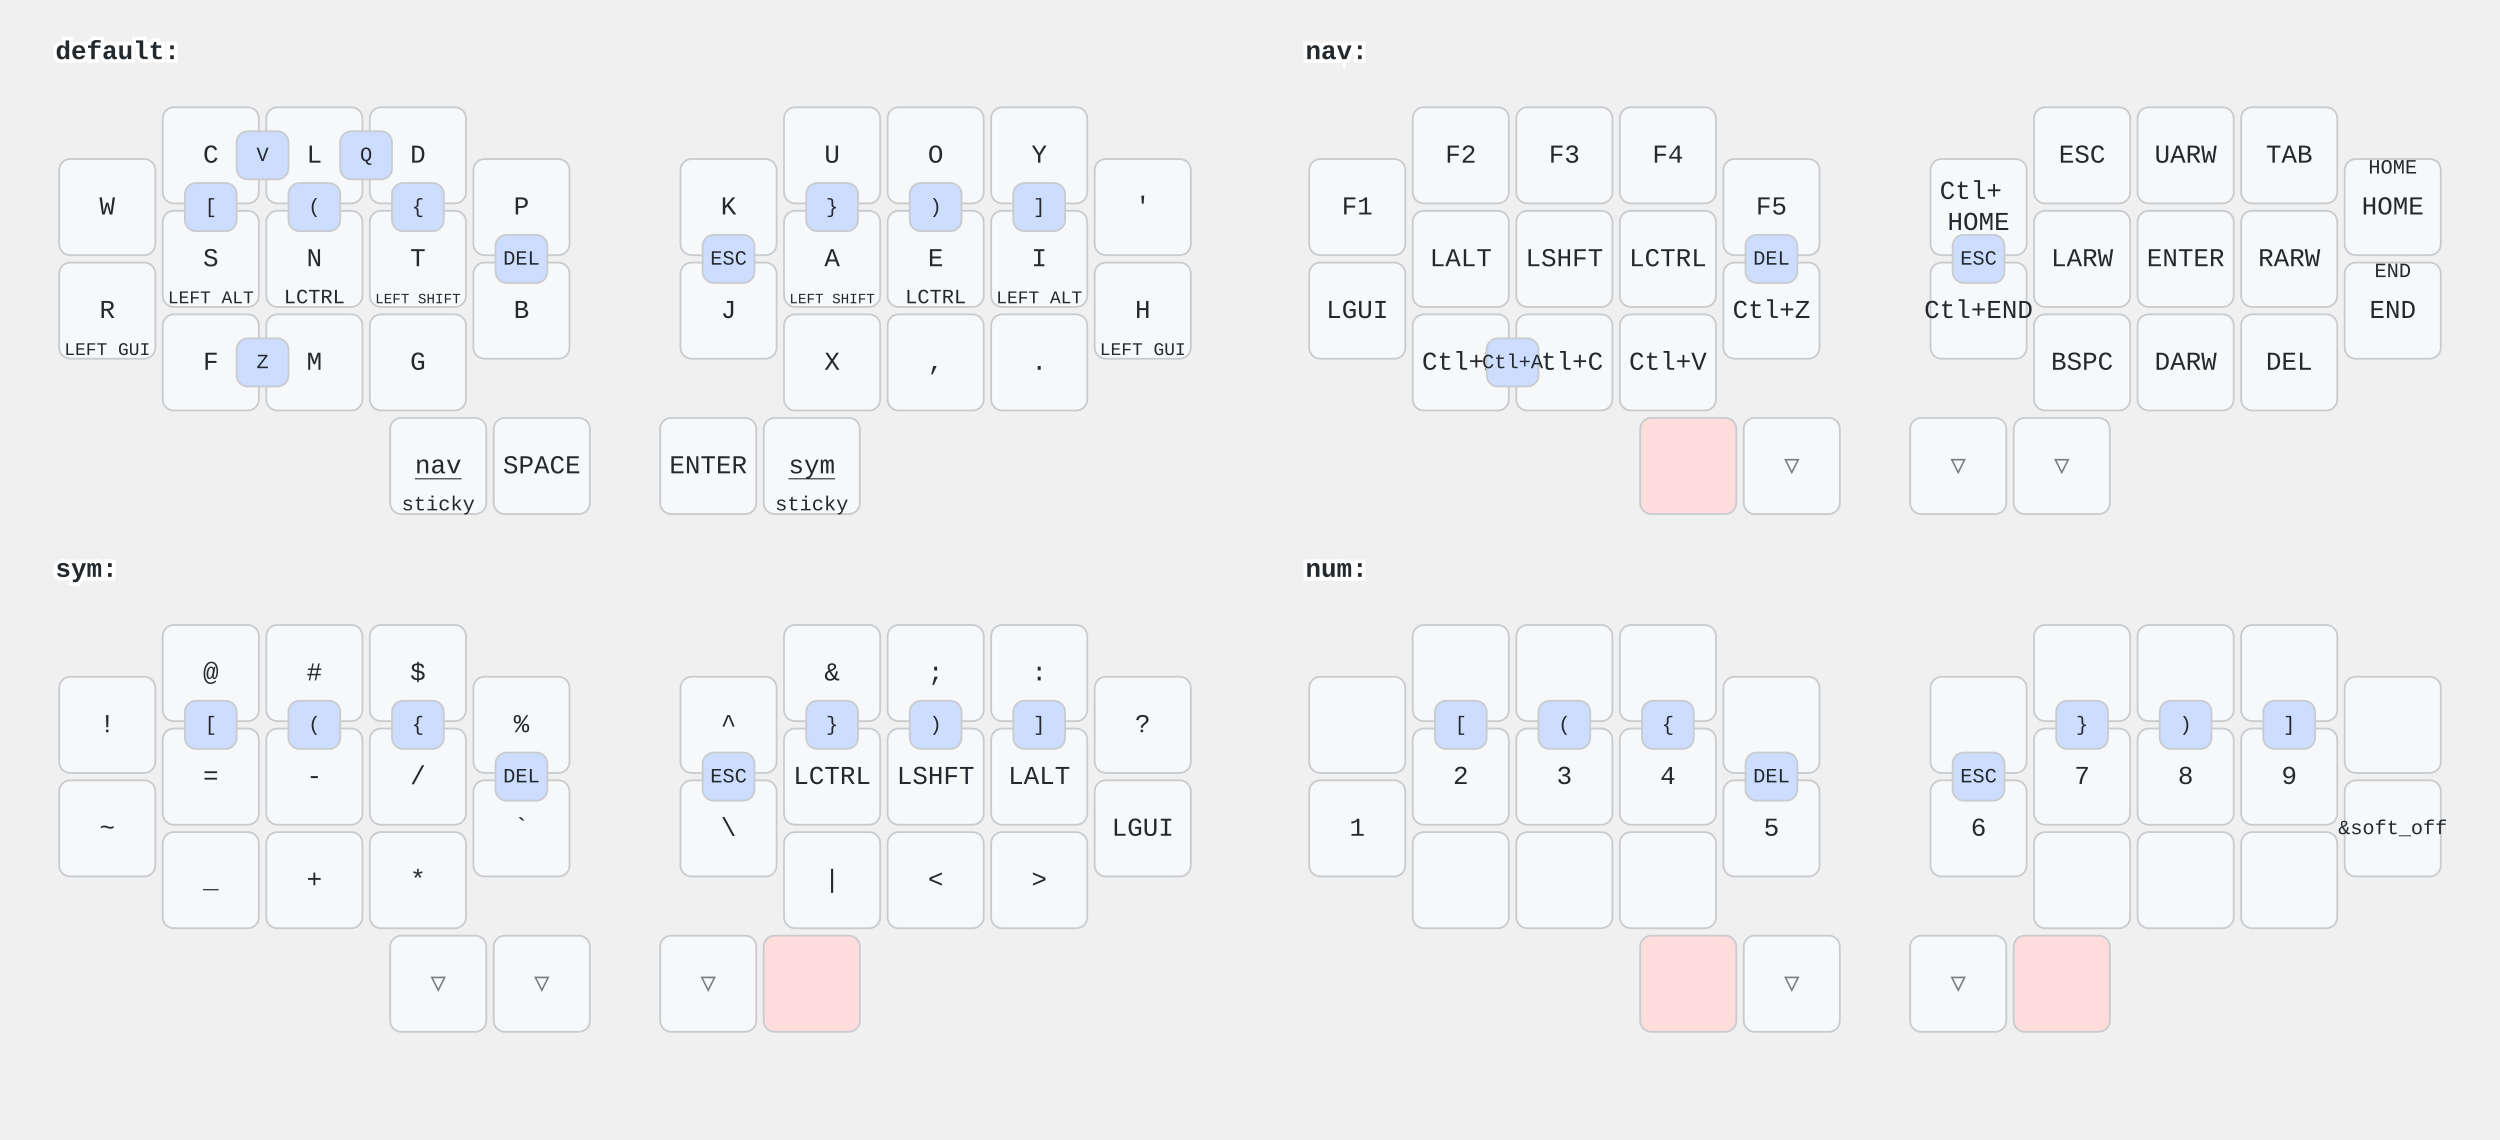
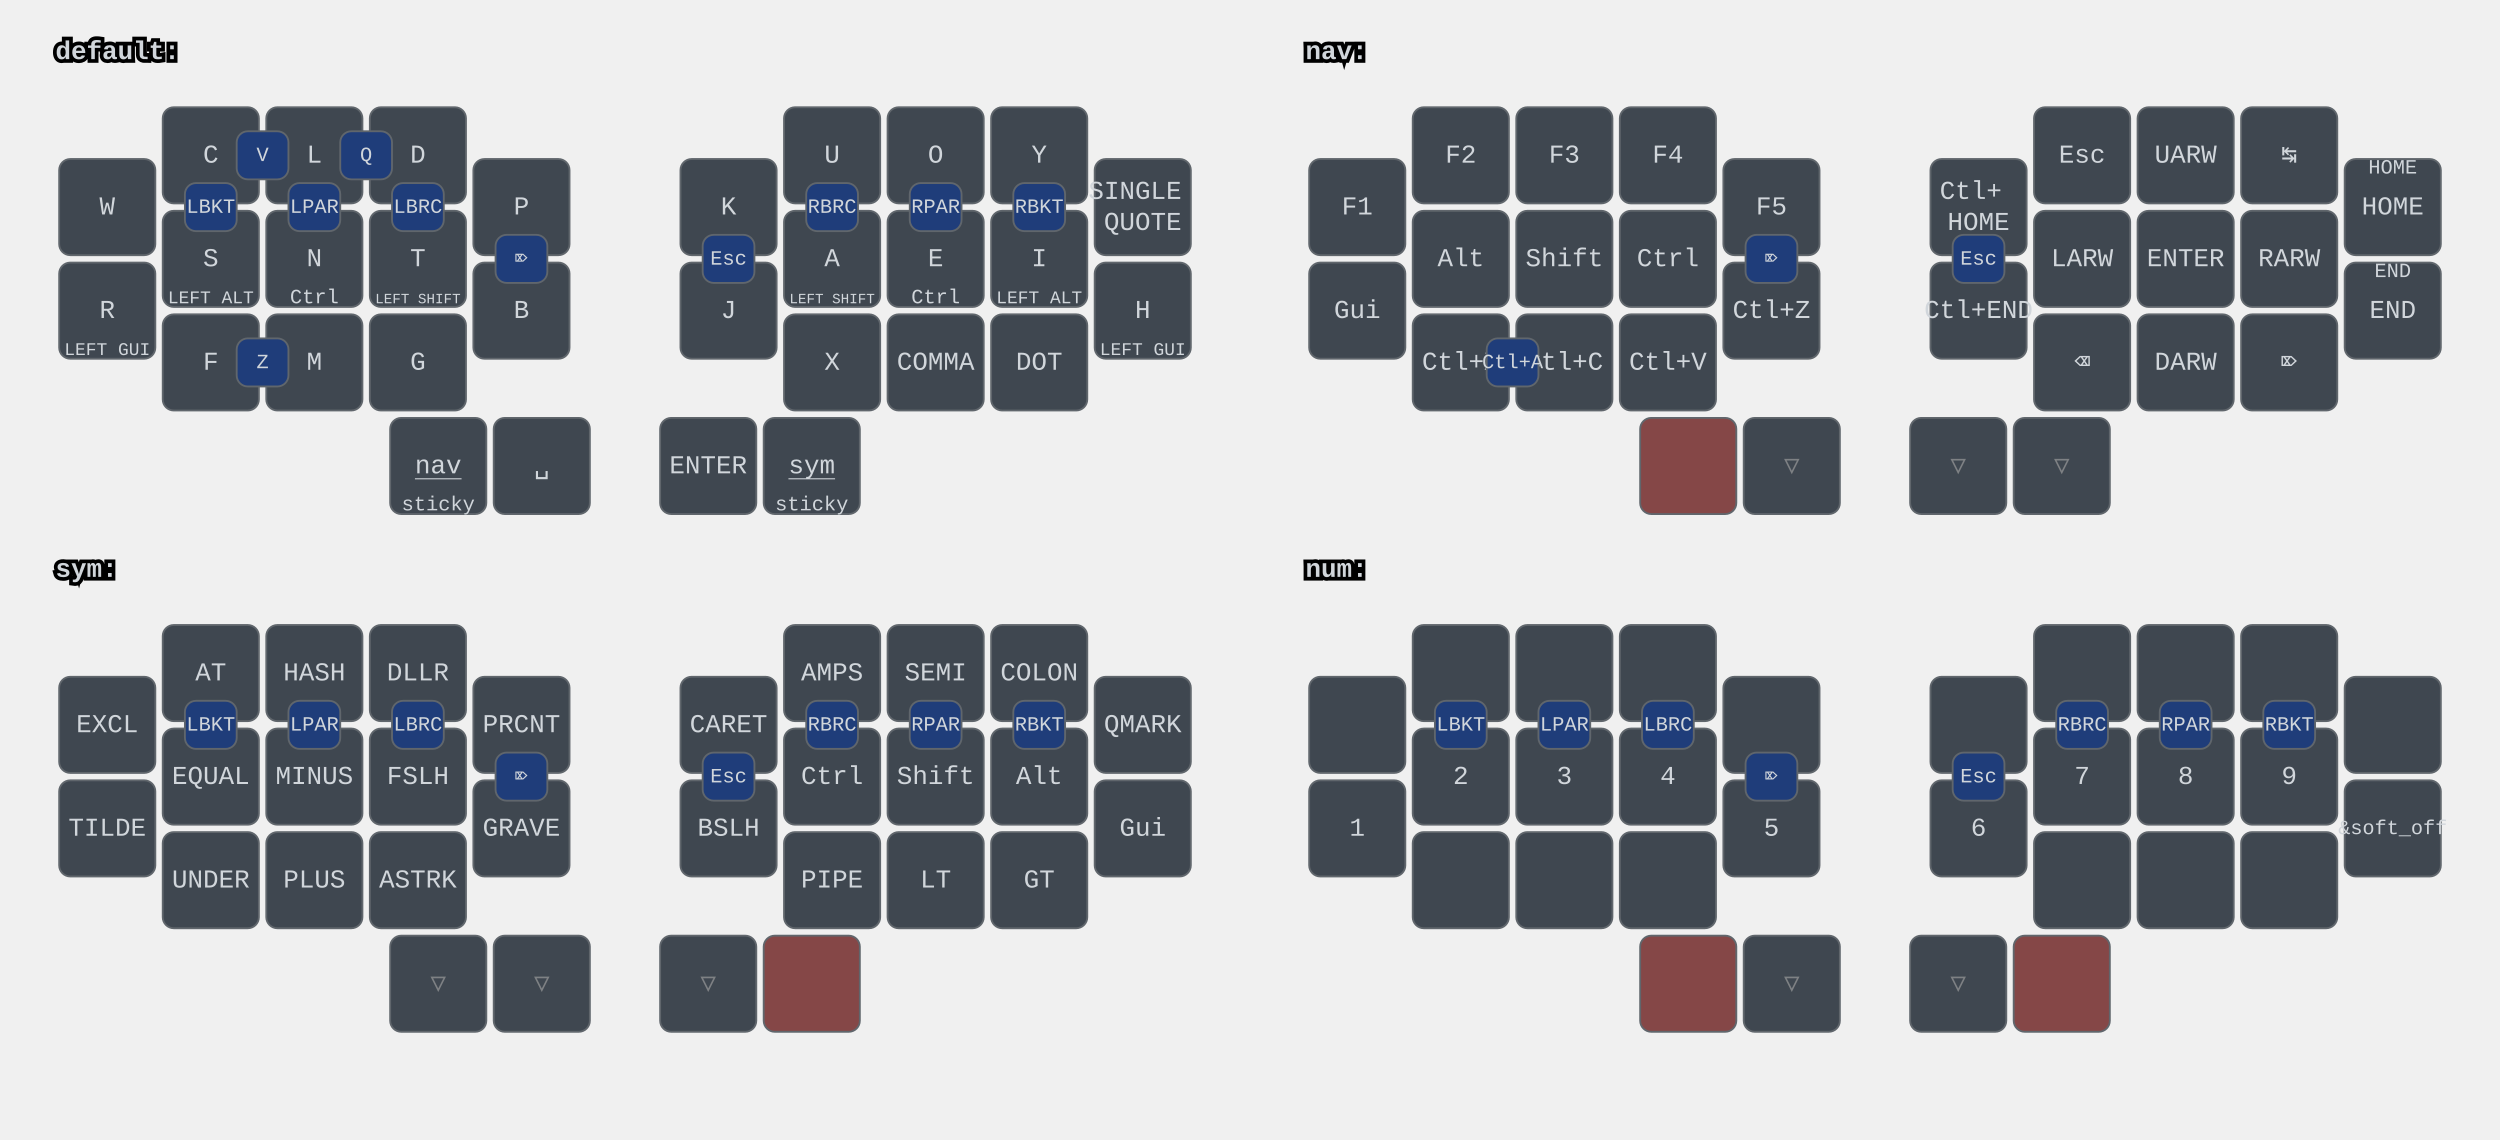
<svg xmlns="http://www.w3.org/2000/svg" width="1352" height="616" viewBox="0 0 1352 616" class="keymap">
  <style>/* inherit to force styles through use tags */
svg path {
    fill: inherit;
}

/* font and background color specifications */
svg.keymap {
    font-family: SFMono-Regular,Consolas,Liberation Mono,Menlo,monospace;
    font-size: 14px;
    font-kerning: normal;
    text-rendering: optimizeLegibility;
    fill: #24292e;
}

/* default key styling */
rect.key {
    fill: #f6f8fa;
}

rect.key, rect.combo {
    stroke: #c9cccf;
    stroke-width: 1;
}

/* default key side styling, only used is draw_key_sides is set */
rect.side {
    filter: brightness(90%);
}

/* color accent for combo boxes */
rect.combo, rect.combo-separate {
    fill: #cdf;
}

/* color accent for held keys */
rect.held, rect.combo.held {
    fill: #fdd;
}

/* color accent for ghost (optional) keys */
rect.ghost, rect.combo.ghost {
    stroke-dasharray: 4, 4;
    stroke-width: 2;
}

text {
    text-anchor: middle;
    dominant-baseline: middle;
}

/* styling for layer labels */
text.label {
    font-weight: bold;
    text-anchor: start;
    stroke: white;
    stroke-width: 4;
    paint-order: stroke;
}

/* styling for optional footer */
text.footer {
    text-anchor: end;
    dominant-baseline: auto;
    stroke: white;
    stroke-width: 4;
    paint-order: stroke;
}

/* styling for combo tap, and key non-tap label text */
text.combo, text.hold, text.shifted, text.left, text.right {
    font-size: 11px;
}

text.hold {
    text-anchor: middle;
    dominant-baseline: auto;
}

text.shifted {
    text-anchor: middle;
    dominant-baseline: hanging;
}

text.left {
    text-anchor: start;
}

text.right {
    text-anchor: end;
}

text.layer-activator {
    text-decoration: underline;
}

/* styling for hold/shifted label text in combo box */
text.combo.hold, text.combo.shifted, text.combo.left, text.combo.right {
    font-size: 8px;
}

/* lighter symbol for transparent keys */
text.trans {
    fill: #7b7e81;
}

/* styling for combo dendrons */
path.combo {
    stroke-width: 1;
    stroke: gray;
    fill: none;
}

/* Start Tabler Icons Cleanup */
/* cannot use height/width with glyphs */
.icon-tabler &gt; path {
    fill: inherit;
    stroke: inherit;
    stroke-width: 2;
}
/* hide tabler's default box */
.icon-tabler &gt; path[stroke="none"][fill="none"] {
    visibility: hidden;
}
/* End Tabler Icons Cleanup */
+ 
+ svg.keymap { fill: #d1d6db; }
+ rect.key { fill: #3f4750; }
+ rect.key, rect.combo { stroke: #60666c; }
+ rect.combo, rect.combo-separate { fill: #1f3d7a; }
+ rect.held, rect.combo.held { fill: #854747; }
+ text.label, text.footer { stroke: black; }
+ text.trans { fill: #7e8184; }
+ path.combo { stroke: #7f7f7f; }
</style>
  <g transform="translate(30, 0)" class="layer-default">
    <text x="0" y="28" class="label" id="default">default:</text>
    <g transform="translate(0, 56)">
      <g transform="translate(28, 56)" class="key keypos-0">
        <rect rx="6" ry="6" x="-26" y="-26" width="52" height="52" class="key" />
        <text x="0" y="0" class="key tap">W</text>
      </g>
      <g transform="translate(84, 28)" class="key keypos-1">
        <rect rx="6" ry="6" x="-26" y="-26" width="52" height="52" class="key" />
        <text x="0" y="0" class="key tap">C</text>
      </g>
      <g transform="translate(140, 28)" class="key keypos-2">
        <rect rx="6" ry="6" x="-26" y="-26" width="52" height="52" class="key" />
        <text x="0" y="0" class="key tap">L</text>
      </g>
      <g transform="translate(196, 28)" class="key keypos-3">
        <rect rx="6" ry="6" x="-26" y="-26" width="52" height="52" class="key" />
        <text x="0" y="0" class="key tap">D</text>
      </g>
      <g transform="translate(252, 56)" class="key keypos-4">
        <rect rx="6" ry="6" x="-26" y="-26" width="52" height="52" class="key" />
        <text x="0" y="0" class="key tap">P</text>
      </g>
      <g transform="translate(364, 56)" class="key keypos-5">
        <rect rx="6" ry="6" x="-26" y="-26" width="52" height="52" class="key" />
        <text x="0" y="0" class="key tap">K</text>
      </g>
      <g transform="translate(420, 28)" class="key keypos-6">
        <rect rx="6" ry="6" x="-26" y="-26" width="52" height="52" class="key" />
        <text x="0" y="0" class="key tap">U</text>
      </g>
      <g transform="translate(476, 28)" class="key keypos-7">
        <rect rx="6" ry="6" x="-26" y="-26" width="52" height="52" class="key" />
        <text x="0" y="0" class="key tap">O</text>
      </g>
      <g transform="translate(532, 28)" class="key keypos-8">
        <rect rx="6" ry="6" x="-26" y="-26" width="52" height="52" class="key" />
        <text x="0" y="0" class="key tap">Y</text>
      </g>
      <g transform="translate(588, 56)" class="key keypos-9">
        <rect rx="6" ry="6" x="-26" y="-26" width="52" height="52" class="key" />
-         <text x="0" y="0" class="key tap">'</text>
+         <text x="0" y="0" class="key tap">
+           <tspan x="0" dy="-0.6em">SINGLE</tspan>
+           <tspan x="0" dy="1.2em">QUOTE</tspan>
+         </text>
      </g>
      <g transform="translate(28, 112)" class="key keypos-10">
        <rect rx="6" ry="6" x="-26" y="-26" width="52" height="52" class="key" />
        <text x="0" y="0" class="key tap">R</text>
        <text x="0" y="24" class="key hold">
          <tspan style="font-size: 88%">LEFT GUI</tspan>
        </text>
      </g>
      <g transform="translate(84, 84)" class="key keypos-11">
        <rect rx="6" ry="6" x="-26" y="-26" width="52" height="52" class="key" />
        <text x="0" y="0" class="key tap">S</text>
        <text x="0" y="24" class="key hold">
          <tspan style="font-size: 88%">LEFT ALT</tspan>
        </text>
      </g>
      <g transform="translate(140, 84)" class="key keypos-12">
        <rect rx="6" ry="6" x="-26" y="-26" width="52" height="52" class="key" />
        <text x="0" y="0" class="key tap">N</text>
-         <text x="0" y="24" class="key hold">LCTRL</text>
+         <text x="0" y="24" class="key hold">Ctrl</text>
      </g>
      <g transform="translate(196, 84)" class="key keypos-13">
        <rect rx="6" ry="6" x="-26" y="-26" width="52" height="52" class="key" />
        <text x="0" y="0" class="key tap">T</text>
        <text x="0" y="24" class="key hold">
          <tspan style="font-size: 70%">LEFT SHIFT</tspan>
        </text>
      </g>
      <g transform="translate(252, 112)" class="key keypos-14">
        <rect rx="6" ry="6" x="-26" y="-26" width="52" height="52" class="key" />
        <text x="0" y="0" class="key tap">B</text>
      </g>
      <g transform="translate(364, 112)" class="key keypos-15">
        <rect rx="6" ry="6" x="-26" y="-26" width="52" height="52" class="key" />
        <text x="0" y="0" class="key tap">J</text>
      </g>
      <g transform="translate(420, 84)" class="key keypos-16">
        <rect rx="6" ry="6" x="-26" y="-26" width="52" height="52" class="key" />
        <text x="0" y="0" class="key tap">A</text>
        <text x="0" y="24" class="key hold">
          <tspan style="font-size: 70%">LEFT SHIFT</tspan>
        </text>
      </g>
      <g transform="translate(476, 84)" class="key keypos-17">
        <rect rx="6" ry="6" x="-26" y="-26" width="52" height="52" class="key" />
        <text x="0" y="0" class="key tap">E</text>
-         <text x="0" y="24" class="key hold">LCTRL</text>
+         <text x="0" y="24" class="key hold">Ctrl</text>
      </g>
      <g transform="translate(532, 84)" class="key keypos-18">
        <rect rx="6" ry="6" x="-26" y="-26" width="52" height="52" class="key" />
        <text x="0" y="0" class="key tap">I</text>
        <text x="0" y="24" class="key hold">
          <tspan style="font-size: 88%">LEFT ALT</tspan>
        </text>
      </g>
      <g transform="translate(588, 112)" class="key keypos-19">
        <rect rx="6" ry="6" x="-26" y="-26" width="52" height="52" class="key" />
        <text x="0" y="0" class="key tap">H</text>
        <text x="0" y="24" class="key hold">
          <tspan style="font-size: 88%">LEFT GUI</tspan>
        </text>
      </g>
      <g transform="translate(84, 140)" class="key keypos-20">
        <rect rx="6" ry="6" x="-26" y="-26" width="52" height="52" class="key" />
        <text x="0" y="0" class="key tap">F</text>
      </g>
      <g transform="translate(140, 140)" class="key keypos-21">
        <rect rx="6" ry="6" x="-26" y="-26" width="52" height="52" class="key" />
        <text x="0" y="0" class="key tap">M</text>
      </g>
      <g transform="translate(196, 140)" class="key keypos-22">
        <rect rx="6" ry="6" x="-26" y="-26" width="52" height="52" class="key" />
        <text x="0" y="0" class="key tap">G</text>
      </g>
      <g transform="translate(420, 140)" class="key keypos-23">
        <rect rx="6" ry="6" x="-26" y="-26" width="52" height="52" class="key" />
        <text x="0" y="0" class="key tap">X</text>
      </g>
      <g transform="translate(476, 140)" class="key keypos-24">
        <rect rx="6" ry="6" x="-26" y="-26" width="52" height="52" class="key" />
-         <text x="0" y="0" class="key tap">,</text>
+         <text x="0" y="0" class="key tap">COMMA</text>
      </g>
      <g transform="translate(532, 140)" class="key keypos-25">
        <rect rx="6" ry="6" x="-26" y="-26" width="52" height="52" class="key" />
-         <text x="0" y="0" class="key tap">.</text>
+         <text x="0" y="0" class="key tap">DOT</text>
      </g>
      <g transform="translate(207, 196)" class="key keypos-26">
        <rect rx="6" ry="6" x="-26" y="-26" width="52" height="52" class="key" />
        <a href="#nav">
          <text x="0" y="0" class="key tap layer-activator">nav</text>
        </a>
        <text x="0" y="24" class="key hold">sticky</text>
      </g>
      <g transform="translate(263, 196)" class="key keypos-27">
        <rect rx="6" ry="6" x="-26" y="-26" width="52" height="52" class="key" />
-         <text x="0" y="0" class="key tap">SPACE</text>
+         <text x="0" y="0" class="key tap">␣</text>
      </g>
      <g transform="translate(353, 196)" class="key keypos-28">
        <rect rx="6" ry="6" x="-26" y="-26" width="52" height="52" class="key" />
        <text x="0" y="0" class="key tap">ENTER</text>
      </g>
      <g transform="translate(409, 196)" class="key keypos-29">
        <rect rx="6" ry="6" x="-26" y="-26" width="52" height="52" class="key" />
        <a href="#sym">
          <text x="0" y="0" class="key tap layer-activator">sym</text>
        </a>
        <text x="0" y="24" class="key hold">sticky</text>
      </g>
      <g class="combo combopos-0">
        <rect rx="6" ry="6" x="98" y="15" width="28" height="26" class="combo" />
        <text x="112" y="28" class="combo tap">V</text>
      </g>
      <g class="combo combopos-1">
        <rect rx="6" ry="6" x="154" y="15" width="28" height="26" class="combo" />
        <text x="168" y="28" class="combo tap">Q</text>
      </g>
      <g class="combo combopos-2">
        <rect rx="6" ry="6" x="98" y="127" width="28" height="26" class="combo" />
        <text x="112" y="140" class="combo tap">Z</text>
      </g>
      <g class="combo combopos-3">
        <rect rx="6" ry="6" x="70" y="43" width="28" height="26" class="combo" />
-         <text x="84" y="56" class="combo tap">[</text>
+         <text x="84" y="56" class="combo tap">LBKT</text>
      </g>
      <g class="combo combopos-4">
        <rect rx="6" ry="6" x="518" y="43" width="28" height="26" class="combo" />
-         <text x="532" y="56" class="combo tap">]</text>
+         <text x="532" y="56" class="combo tap">RBKT</text>
      </g>
      <g class="combo combopos-5">
        <rect rx="6" ry="6" x="126" y="43" width="28" height="26" class="combo" />
-         <text x="140" y="56" class="combo tap">(</text>
+         <text x="140" y="56" class="combo tap">LPAR</text>
      </g>
      <g class="combo combopos-6">
        <rect rx="6" ry="6" x="462" y="43" width="28" height="26" class="combo" />
-         <text x="476" y="56" class="combo tap">)</text>
+         <text x="476" y="56" class="combo tap">RPAR</text>
      </g>
      <g class="combo combopos-7">
        <rect rx="6" ry="6" x="182" y="43" width="28" height="26" class="combo" />
-         <text x="196" y="56" class="combo tap">{</text>
+         <text x="196" y="56" class="combo tap">LBRC</text>
      </g>
      <g class="combo combopos-8">
        <rect rx="6" ry="6" x="406" y="43" width="28" height="26" class="combo" />
-         <text x="420" y="56" class="combo tap">}</text>
+         <text x="420" y="56" class="combo tap">RBRC</text>
      </g>
      <g class="combo combopos-9">
        <rect rx="6" ry="6" x="238" y="71" width="28" height="26" class="combo" />
-         <text x="252" y="84" class="combo tap">DEL</text>
+         <text x="252" y="84" class="combo tap">⌦</text>
      </g>
      <g class="combo combopos-10">
        <rect rx="6" ry="6" x="350" y="71" width="28" height="26" class="combo" />
-         <text x="364" y="84" class="combo tap">ESC</text>
+         <text x="364" y="84" class="combo tap">Esc</text>
      </g>
    </g>
  </g>
  <g transform="translate(706, 0)" class="layer-nav">
    <text x="0" y="28" class="label" id="nav">nav:</text>
    <g transform="translate(0, 56)">
      <g transform="translate(28, 56)" class="key keypos-0">
        <rect rx="6" ry="6" x="-26" y="-26" width="52" height="52" class="key" />
        <text x="0" y="0" class="key tap">F1</text>
      </g>
      <g transform="translate(84, 28)" class="key keypos-1">
        <rect rx="6" ry="6" x="-26" y="-26" width="52" height="52" class="key" />
        <text x="0" y="0" class="key tap">F2</text>
      </g>
      <g transform="translate(140, 28)" class="key keypos-2">
        <rect rx="6" ry="6" x="-26" y="-26" width="52" height="52" class="key" />
        <text x="0" y="0" class="key tap">F3</text>
      </g>
      <g transform="translate(196, 28)" class="key keypos-3">
        <rect rx="6" ry="6" x="-26" y="-26" width="52" height="52" class="key" />
        <text x="0" y="0" class="key tap">F4</text>
      </g>
      <g transform="translate(252, 56)" class="key keypos-4">
        <rect rx="6" ry="6" x="-26" y="-26" width="52" height="52" class="key" />
        <text x="0" y="0" class="key tap">F5</text>
      </g>
      <g transform="translate(364, 56)" class="key keypos-5">
        <rect rx="6" ry="6" x="-26" y="-26" width="52" height="52" class="key" />
        <text x="0" y="0" class="key tap">
          <tspan x="0" dy="-0.6em">Ctl+</tspan>
          <tspan x="0" dy="1.2em">HOME</tspan>
        </text>
      </g>
      <g transform="translate(420, 28)" class="key keypos-6">
        <rect rx="6" ry="6" x="-26" y="-26" width="52" height="52" class="key" />
-         <text x="0" y="0" class="key tap">ESC</text>
+         <text x="0" y="0" class="key tap">Esc</text>
      </g>
      <g transform="translate(476, 28)" class="key keypos-7">
        <rect rx="6" ry="6" x="-26" y="-26" width="52" height="52" class="key" />
        <text x="0" y="0" class="key tap">UARW</text>
      </g>
      <g transform="translate(532, 28)" class="key keypos-8">
        <rect rx="6" ry="6" x="-26" y="-26" width="52" height="52" class="key" />
-         <text x="0" y="0" class="key tap">TAB</text>
+         <text x="0" y="0" class="key tap">↹</text>
      </g>
      <g transform="translate(588, 56)" class="key keypos-9">
        <rect rx="6" ry="6" x="-26" y="-26" width="52" height="52" class="key" />
        <text x="0" y="0" class="key tap">HOME</text>
        <text x="0" y="-24" class="key shifted">HOME</text>
      </g>
      <g transform="translate(28, 112)" class="key keypos-10">
        <rect rx="6" ry="6" x="-26" y="-26" width="52" height="52" class="key" />
-         <text x="0" y="0" class="key tap">LGUI</text>
+         <text x="0" y="0" class="key tap">Gui</text>
      </g>
      <g transform="translate(84, 84)" class="key keypos-11">
        <rect rx="6" ry="6" x="-26" y="-26" width="52" height="52" class="key" />
-         <text x="0" y="0" class="key tap">LALT</text>
+         <text x="0" y="0" class="key tap">Alt</text>
      </g>
      <g transform="translate(140, 84)" class="key keypos-12">
        <rect rx="6" ry="6" x="-26" y="-26" width="52" height="52" class="key" />
-         <text x="0" y="0" class="key tap">LSHFT</text>
+         <text x="0" y="0" class="key tap">Shift</text>
      </g>
      <g transform="translate(196, 84)" class="key keypos-13">
        <rect rx="6" ry="6" x="-26" y="-26" width="52" height="52" class="key" />
-         <text x="0" y="0" class="key tap">LCTRL</text>
+         <text x="0" y="0" class="key tap">Ctrl</text>
      </g>
      <g transform="translate(252, 112)" class="key keypos-14">
        <rect rx="6" ry="6" x="-26" y="-26" width="52" height="52" class="key" />
        <text x="0" y="0" class="key tap">Ctl+Z</text>
      </g>
      <g transform="translate(364, 112)" class="key keypos-15">
        <rect rx="6" ry="6" x="-26" y="-26" width="52" height="52" class="key" />
        <text x="0" y="0" class="key tap">Ctl+END</text>
      </g>
      <g transform="translate(420, 84)" class="key keypos-16">
        <rect rx="6" ry="6" x="-26" y="-26" width="52" height="52" class="key" />
        <text x="0" y="0" class="key tap">LARW</text>
      </g>
      <g transform="translate(476, 84)" class="key keypos-17">
        <rect rx="6" ry="6" x="-26" y="-26" width="52" height="52" class="key" />
        <text x="0" y="0" class="key tap">ENTER</text>
      </g>
      <g transform="translate(532, 84)" class="key keypos-18">
        <rect rx="6" ry="6" x="-26" y="-26" width="52" height="52" class="key" />
        <text x="0" y="0" class="key tap">RARW</text>
      </g>
      <g transform="translate(588, 112)" class="key keypos-19">
        <rect rx="6" ry="6" x="-26" y="-26" width="52" height="52" class="key" />
        <text x="0" y="0" class="key tap">END</text>
        <text x="0" y="-24" class="key shifted">END</text>
      </g>
      <g transform="translate(84, 140)" class="key keypos-20">
        <rect rx="6" ry="6" x="-26" y="-26" width="52" height="52" class="key" />
        <text x="0" y="0" class="key tap">Ctl+X</text>
      </g>
      <g transform="translate(140, 140)" class="key keypos-21">
        <rect rx="6" ry="6" x="-26" y="-26" width="52" height="52" class="key" />
        <text x="0" y="0" class="key tap">Ctl+C</text>
      </g>
      <g transform="translate(196, 140)" class="key keypos-22">
        <rect rx="6" ry="6" x="-26" y="-26" width="52" height="52" class="key" />
        <text x="0" y="0" class="key tap">Ctl+V</text>
      </g>
      <g transform="translate(420, 140)" class="key keypos-23">
        <rect rx="6" ry="6" x="-26" y="-26" width="52" height="52" class="key" />
-         <text x="0" y="0" class="key tap">BSPC</text>
+         <text x="0" y="0" class="key tap">⌫</text>
      </g>
      <g transform="translate(476, 140)" class="key keypos-24">
        <rect rx="6" ry="6" x="-26" y="-26" width="52" height="52" class="key" />
        <text x="0" y="0" class="key tap">DARW</text>
      </g>
      <g transform="translate(532, 140)" class="key keypos-25">
        <rect rx="6" ry="6" x="-26" y="-26" width="52" height="52" class="key" />
-         <text x="0" y="0" class="key tap">DEL</text>
+         <text x="0" y="0" class="key tap">⌦</text>
      </g>
      <g transform="translate(207, 196)" class="key held keypos-26">
        <rect rx="6" ry="6" x="-26" y="-26" width="52" height="52" class="key held" />
      </g>
      <g transform="translate(263, 196)" class="key trans keypos-27">
        <rect rx="6" ry="6" x="-26" y="-26" width="52" height="52" class="key trans" />
        <text x="0" y="0" class="key trans tap">▽</text>
      </g>
      <g transform="translate(353, 196)" class="key trans keypos-28">
        <rect rx="6" ry="6" x="-26" y="-26" width="52" height="52" class="key trans" />
        <text x="0" y="0" class="key trans tap">▽</text>
      </g>
      <g transform="translate(409, 196)" class="key trans keypos-29">
        <rect rx="6" ry="6" x="-26" y="-26" width="52" height="52" class="key trans" />
        <text x="0" y="0" class="key trans tap">▽</text>
      </g>
      <g class="combo combopos-0">
        <rect rx="6" ry="6" x="238" y="71" width="28" height="26" class="combo" />
-         <text x="252" y="84" class="combo tap">DEL</text>
+         <text x="252" y="84" class="combo tap">⌦</text>
      </g>
      <g class="combo combopos-1">
        <rect rx="6" ry="6" x="350" y="71" width="28" height="26" class="combo" />
-         <text x="364" y="84" class="combo tap">ESC</text>
+         <text x="364" y="84" class="combo tap">Esc</text>
      </g>
      <g class="combo combopos-2">
        <rect rx="6" ry="6" x="98" y="127" width="28" height="26" class="combo" />
        <text x="112" y="140" class="combo tap">Ctl+A</text>
      </g>
    </g>
  </g>
  <g transform="translate(30, 280)" class="layer-sym">
    <text x="0" y="28" class="label" id="sym">sym:</text>
    <g transform="translate(0, 56)">
      <g transform="translate(28, 56)" class="key keypos-0">
        <rect rx="6" ry="6" x="-26" y="-26" width="52" height="52" class="key" />
-         <text x="0" y="0" class="key tap">!</text>
+         <text x="0" y="0" class="key tap">EXCL</text>
      </g>
      <g transform="translate(84, 28)" class="key keypos-1">
        <rect rx="6" ry="6" x="-26" y="-26" width="52" height="52" class="key" />
-         <text x="0" y="0" class="key tap">@</text>
+         <text x="0" y="0" class="key tap">AT</text>
      </g>
      <g transform="translate(140, 28)" class="key keypos-2">
        <rect rx="6" ry="6" x="-26" y="-26" width="52" height="52" class="key" />
-         <text x="0" y="0" class="key tap">#</text>
+         <text x="0" y="0" class="key tap">HASH</text>
      </g>
      <g transform="translate(196, 28)" class="key keypos-3">
        <rect rx="6" ry="6" x="-26" y="-26" width="52" height="52" class="key" />
-         <text x="0" y="0" class="key tap">$</text>
+         <text x="0" y="0" class="key tap">DLLR</text>
      </g>
      <g transform="translate(252, 56)" class="key keypos-4">
        <rect rx="6" ry="6" x="-26" y="-26" width="52" height="52" class="key" />
-         <text x="0" y="0" class="key tap">%</text>
+         <text x="0" y="0" class="key tap">PRCNT</text>
      </g>
      <g transform="translate(364, 56)" class="key keypos-5">
        <rect rx="6" ry="6" x="-26" y="-26" width="52" height="52" class="key" />
-         <text x="0" y="0" class="key tap">^</text>
+         <text x="0" y="0" class="key tap">CARET</text>
      </g>
      <g transform="translate(420, 28)" class="key keypos-6">
        <rect rx="6" ry="6" x="-26" y="-26" width="52" height="52" class="key" />
-         <text x="0" y="0" class="key tap">&amp;</text>
+         <text x="0" y="0" class="key tap">AMPS</text>
      </g>
      <g transform="translate(476, 28)" class="key keypos-7">
        <rect rx="6" ry="6" x="-26" y="-26" width="52" height="52" class="key" />
-         <text x="0" y="0" class="key tap">;</text>
+         <text x="0" y="0" class="key tap">SEMI</text>
      </g>
      <g transform="translate(532, 28)" class="key keypos-8">
        <rect rx="6" ry="6" x="-26" y="-26" width="52" height="52" class="key" />
-         <text x="0" y="0" class="key tap">:</text>
+         <text x="0" y="0" class="key tap">COLON</text>
      </g>
      <g transform="translate(588, 56)" class="key keypos-9">
        <rect rx="6" ry="6" x="-26" y="-26" width="52" height="52" class="key" />
-         <text x="0" y="0" class="key tap">?</text>
+         <text x="0" y="0" class="key tap">QMARK</text>
      </g>
      <g transform="translate(28, 112)" class="key keypos-10">
        <rect rx="6" ry="6" x="-26" y="-26" width="52" height="52" class="key" />
-         <text x="0" y="0" class="key tap">~</text>
+         <text x="0" y="0" class="key tap">TILDE</text>
      </g>
      <g transform="translate(84, 84)" class="key keypos-11">
        <rect rx="6" ry="6" x="-26" y="-26" width="52" height="52" class="key" />
-         <text x="0" y="0" class="key tap">=</text>
+         <text x="0" y="0" class="key tap">EQUAL</text>
      </g>
      <g transform="translate(140, 84)" class="key keypos-12">
        <rect rx="6" ry="6" x="-26" y="-26" width="52" height="52" class="key" />
-         <text x="0" y="0" class="key tap">-</text>
+         <text x="0" y="0" class="key tap">MINUS</text>
      </g>
      <g transform="translate(196, 84)" class="key keypos-13">
        <rect rx="6" ry="6" x="-26" y="-26" width="52" height="52" class="key" />
-         <text x="0" y="0" class="key tap">/</text>
+         <text x="0" y="0" class="key tap">FSLH</text>
      </g>
      <g transform="translate(252, 112)" class="key keypos-14">
        <rect rx="6" ry="6" x="-26" y="-26" width="52" height="52" class="key" />
-         <text x="0" y="0" class="key tap">`</text>
+         <text x="0" y="0" class="key tap">GRAVE</text>
      </g>
      <g transform="translate(364, 112)" class="key keypos-15">
        <rect rx="6" ry="6" x="-26" y="-26" width="52" height="52" class="key" />
-         <text x="0" y="0" class="key tap">\</text>
+         <text x="0" y="0" class="key tap">BSLH</text>
      </g>
      <g transform="translate(420, 84)" class="key keypos-16">
        <rect rx="6" ry="6" x="-26" y="-26" width="52" height="52" class="key" />
-         <text x="0" y="0" class="key tap">LCTRL</text>
+         <text x="0" y="0" class="key tap">Ctrl</text>
      </g>
      <g transform="translate(476, 84)" class="key keypos-17">
        <rect rx="6" ry="6" x="-26" y="-26" width="52" height="52" class="key" />
-         <text x="0" y="0" class="key tap">LSHFT</text>
+         <text x="0" y="0" class="key tap">Shift</text>
      </g>
      <g transform="translate(532, 84)" class="key keypos-18">
        <rect rx="6" ry="6" x="-26" y="-26" width="52" height="52" class="key" />
-         <text x="0" y="0" class="key tap">LALT</text>
+         <text x="0" y="0" class="key tap">Alt</text>
      </g>
      <g transform="translate(588, 112)" class="key keypos-19">
        <rect rx="6" ry="6" x="-26" y="-26" width="52" height="52" class="key" />
-         <text x="0" y="0" class="key tap">LGUI</text>
+         <text x="0" y="0" class="key tap">Gui</text>
      </g>
      <g transform="translate(84, 140)" class="key keypos-20">
        <rect rx="6" ry="6" x="-26" y="-26" width="52" height="52" class="key" />
-         <text x="0" y="0" class="key tap">_</text>
+         <text x="0" y="0" class="key tap">UNDER</text>
      </g>
      <g transform="translate(140, 140)" class="key keypos-21">
        <rect rx="6" ry="6" x="-26" y="-26" width="52" height="52" class="key" />
-         <text x="0" y="0" class="key tap">+</text>
+         <text x="0" y="0" class="key tap">PLUS</text>
      </g>
      <g transform="translate(196, 140)" class="key keypos-22">
        <rect rx="6" ry="6" x="-26" y="-26" width="52" height="52" class="key" />
-         <text x="0" y="0" class="key tap">*</text>
+         <text x="0" y="0" class="key tap">ASTRK</text>
      </g>
      <g transform="translate(420, 140)" class="key keypos-23">
        <rect rx="6" ry="6" x="-26" y="-26" width="52" height="52" class="key" />
-         <text x="0" y="0" class="key tap">|</text>
+         <text x="0" y="0" class="key tap">PIPE</text>
      </g>
      <g transform="translate(476, 140)" class="key keypos-24">
        <rect rx="6" ry="6" x="-26" y="-26" width="52" height="52" class="key" />
-         <text x="0" y="0" class="key tap">&lt;</text>
+         <text x="0" y="0" class="key tap">LT</text>
      </g>
      <g transform="translate(532, 140)" class="key keypos-25">
        <rect rx="6" ry="6" x="-26" y="-26" width="52" height="52" class="key" />
-         <text x="0" y="0" class="key tap">&gt;</text>
+         <text x="0" y="0" class="key tap">GT</text>
      </g>
      <g transform="translate(207, 196)" class="key trans keypos-26">
        <rect rx="6" ry="6" x="-26" y="-26" width="52" height="52" class="key trans" />
        <text x="0" y="0" class="key trans tap">▽</text>
      </g>
      <g transform="translate(263, 196)" class="key trans keypos-27">
        <rect rx="6" ry="6" x="-26" y="-26" width="52" height="52" class="key trans" />
        <text x="0" y="0" class="key trans tap">▽</text>
      </g>
      <g transform="translate(353, 196)" class="key trans keypos-28">
        <rect rx="6" ry="6" x="-26" y="-26" width="52" height="52" class="key trans" />
        <text x="0" y="0" class="key trans tap">▽</text>
      </g>
      <g transform="translate(409, 196)" class="key held keypos-29">
        <rect rx="6" ry="6" x="-26" y="-26" width="52" height="52" class="key held" />
      </g>
      <g class="combo combopos-0">
        <rect rx="6" ry="6" x="70" y="43" width="28" height="26" class="combo" />
-         <text x="84" y="56" class="combo tap">[</text>
+         <text x="84" y="56" class="combo tap">LBKT</text>
      </g>
      <g class="combo combopos-1">
        <rect rx="6" ry="6" x="518" y="43" width="28" height="26" class="combo" />
-         <text x="532" y="56" class="combo tap">]</text>
+         <text x="532" y="56" class="combo tap">RBKT</text>
      </g>
      <g class="combo combopos-2">
        <rect rx="6" ry="6" x="126" y="43" width="28" height="26" class="combo" />
-         <text x="140" y="56" class="combo tap">(</text>
+         <text x="140" y="56" class="combo tap">LPAR</text>
      </g>
      <g class="combo combopos-3">
        <rect rx="6" ry="6" x="462" y="43" width="28" height="26" class="combo" />
-         <text x="476" y="56" class="combo tap">)</text>
+         <text x="476" y="56" class="combo tap">RPAR</text>
      </g>
      <g class="combo combopos-4">
        <rect rx="6" ry="6" x="182" y="43" width="28" height="26" class="combo" />
-         <text x="196" y="56" class="combo tap">{</text>
+         <text x="196" y="56" class="combo tap">LBRC</text>
      </g>
      <g class="combo combopos-5">
        <rect rx="6" ry="6" x="406" y="43" width="28" height="26" class="combo" />
-         <text x="420" y="56" class="combo tap">}</text>
+         <text x="420" y="56" class="combo tap">RBRC</text>
      </g>
      <g class="combo combopos-6">
        <rect rx="6" ry="6" x="238" y="71" width="28" height="26" class="combo" />
-         <text x="252" y="84" class="combo tap">DEL</text>
+         <text x="252" y="84" class="combo tap">⌦</text>
      </g>
      <g class="combo combopos-7">
        <rect rx="6" ry="6" x="350" y="71" width="28" height="26" class="combo" />
-         <text x="364" y="84" class="combo tap">ESC</text>
+         <text x="364" y="84" class="combo tap">Esc</text>
      </g>
    </g>
  </g>
  <g transform="translate(706, 280)" class="layer-num">
    <text x="0" y="28" class="label" id="num">num:</text>
    <g transform="translate(0, 56)">
      <g transform="translate(28, 56)" class="key keypos-0">
        <rect rx="6" ry="6" x="-26" y="-26" width="52" height="52" class="key" />
      </g>
      <g transform="translate(84, 28)" class="key keypos-1">
        <rect rx="6" ry="6" x="-26" y="-26" width="52" height="52" class="key" />
      </g>
      <g transform="translate(140, 28)" class="key keypos-2">
        <rect rx="6" ry="6" x="-26" y="-26" width="52" height="52" class="key" />
      </g>
      <g transform="translate(196, 28)" class="key keypos-3">
        <rect rx="6" ry="6" x="-26" y="-26" width="52" height="52" class="key" />
      </g>
      <g transform="translate(252, 56)" class="key keypos-4">
        <rect rx="6" ry="6" x="-26" y="-26" width="52" height="52" class="key" />
      </g>
      <g transform="translate(364, 56)" class="key keypos-5">
        <rect rx="6" ry="6" x="-26" y="-26" width="52" height="52" class="key" />
      </g>
      <g transform="translate(420, 28)" class="key keypos-6">
        <rect rx="6" ry="6" x="-26" y="-26" width="52" height="52" class="key" />
      </g>
      <g transform="translate(476, 28)" class="key keypos-7">
        <rect rx="6" ry="6" x="-26" y="-26" width="52" height="52" class="key" />
      </g>
      <g transform="translate(532, 28)" class="key keypos-8">
        <rect rx="6" ry="6" x="-26" y="-26" width="52" height="52" class="key" />
      </g>
      <g transform="translate(588, 56)" class="key keypos-9">
        <rect rx="6" ry="6" x="-26" y="-26" width="52" height="52" class="key" />
      </g>
      <g transform="translate(28, 112)" class="key keypos-10">
        <rect rx="6" ry="6" x="-26" y="-26" width="52" height="52" class="key" />
        <text x="0" y="0" class="key tap">1</text>
      </g>
      <g transform="translate(84, 84)" class="key keypos-11">
        <rect rx="6" ry="6" x="-26" y="-26" width="52" height="52" class="key" />
        <text x="0" y="0" class="key tap">2</text>
      </g>
      <g transform="translate(140, 84)" class="key keypos-12">
        <rect rx="6" ry="6" x="-26" y="-26" width="52" height="52" class="key" />
        <text x="0" y="0" class="key tap">3</text>
      </g>
      <g transform="translate(196, 84)" class="key keypos-13">
        <rect rx="6" ry="6" x="-26" y="-26" width="52" height="52" class="key" />
        <text x="0" y="0" class="key tap">4</text>
      </g>
      <g transform="translate(252, 112)" class="key keypos-14">
        <rect rx="6" ry="6" x="-26" y="-26" width="52" height="52" class="key" />
        <text x="0" y="0" class="key tap">5</text>
      </g>
      <g transform="translate(364, 112)" class="key keypos-15">
        <rect rx="6" ry="6" x="-26" y="-26" width="52" height="52" class="key" />
        <text x="0" y="0" class="key tap">6</text>
      </g>
      <g transform="translate(420, 84)" class="key keypos-16">
        <rect rx="6" ry="6" x="-26" y="-26" width="52" height="52" class="key" />
        <text x="0" y="0" class="key tap">7</text>
      </g>
      <g transform="translate(476, 84)" class="key keypos-17">
        <rect rx="6" ry="6" x="-26" y="-26" width="52" height="52" class="key" />
        <text x="0" y="0" class="key tap">8</text>
      </g>
      <g transform="translate(532, 84)" class="key keypos-18">
        <rect rx="6" ry="6" x="-26" y="-26" width="52" height="52" class="key" />
        <text x="0" y="0" class="key tap">9</text>
      </g>
      <g transform="translate(588, 112)" class="key keypos-19">
        <rect rx="6" ry="6" x="-26" y="-26" width="52" height="52" class="key" />
        <text x="0" y="0" class="key tap">
          <tspan style="font-size: 78%">&amp;soft_off</tspan>
        </text>
      </g>
      <g transform="translate(84, 140)" class="key keypos-20">
        <rect rx="6" ry="6" x="-26" y="-26" width="52" height="52" class="key" />
      </g>
      <g transform="translate(140, 140)" class="key keypos-21">
        <rect rx="6" ry="6" x="-26" y="-26" width="52" height="52" class="key" />
      </g>
      <g transform="translate(196, 140)" class="key keypos-22">
        <rect rx="6" ry="6" x="-26" y="-26" width="52" height="52" class="key" />
      </g>
      <g transform="translate(420, 140)" class="key keypos-23">
        <rect rx="6" ry="6" x="-26" y="-26" width="52" height="52" class="key" />
      </g>
      <g transform="translate(476, 140)" class="key keypos-24">
        <rect rx="6" ry="6" x="-26" y="-26" width="52" height="52" class="key" />
      </g>
      <g transform="translate(532, 140)" class="key keypos-25">
        <rect rx="6" ry="6" x="-26" y="-26" width="52" height="52" class="key" />
      </g>
      <g transform="translate(207, 196)" class="key held keypos-26">
        <rect rx="6" ry="6" x="-26" y="-26" width="52" height="52" class="key held" />
      </g>
      <g transform="translate(263, 196)" class="key trans keypos-27">
        <rect rx="6" ry="6" x="-26" y="-26" width="52" height="52" class="key trans" />
        <text x="0" y="0" class="key trans tap">▽</text>
      </g>
      <g transform="translate(353, 196)" class="key trans keypos-28">
        <rect rx="6" ry="6" x="-26" y="-26" width="52" height="52" class="key trans" />
        <text x="0" y="0" class="key trans tap">▽</text>
      </g>
      <g transform="translate(409, 196)" class="key held keypos-29">
        <rect rx="6" ry="6" x="-26" y="-26" width="52" height="52" class="key held" />
      </g>
      <g class="combo combopos-0">
        <rect rx="6" ry="6" x="70" y="43" width="28" height="26" class="combo" />
-         <text x="84" y="56" class="combo tap">[</text>
+         <text x="84" y="56" class="combo tap">LBKT</text>
      </g>
      <g class="combo combopos-1">
        <rect rx="6" ry="6" x="518" y="43" width="28" height="26" class="combo" />
-         <text x="532" y="56" class="combo tap">]</text>
+         <text x="532" y="56" class="combo tap">RBKT</text>
      </g>
      <g class="combo combopos-2">
        <rect rx="6" ry="6" x="126" y="43" width="28" height="26" class="combo" />
-         <text x="140" y="56" class="combo tap">(</text>
+         <text x="140" y="56" class="combo tap">LPAR</text>
      </g>
      <g class="combo combopos-3">
        <rect rx="6" ry="6" x="462" y="43" width="28" height="26" class="combo" />
-         <text x="476" y="56" class="combo tap">)</text>
+         <text x="476" y="56" class="combo tap">RPAR</text>
      </g>
      <g class="combo combopos-4">
        <rect rx="6" ry="6" x="182" y="43" width="28" height="26" class="combo" />
-         <text x="196" y="56" class="combo tap">{</text>
+         <text x="196" y="56" class="combo tap">LBRC</text>
      </g>
      <g class="combo combopos-5">
        <rect rx="6" ry="6" x="406" y="43" width="28" height="26" class="combo" />
-         <text x="420" y="56" class="combo tap">}</text>
+         <text x="420" y="56" class="combo tap">RBRC</text>
      </g>
      <g class="combo combopos-6">
        <rect rx="6" ry="6" x="238" y="71" width="28" height="26" class="combo" />
-         <text x="252" y="84" class="combo tap">DEL</text>
+         <text x="252" y="84" class="combo tap">⌦</text>
      </g>
      <g class="combo combopos-7">
        <rect rx="6" ry="6" x="350" y="71" width="28" height="26" class="combo" />
-         <text x="364" y="84" class="combo tap">ESC</text>
+         <text x="364" y="84" class="combo tap">Esc</text>
      </g>
    </g>
  </g>
</svg>
